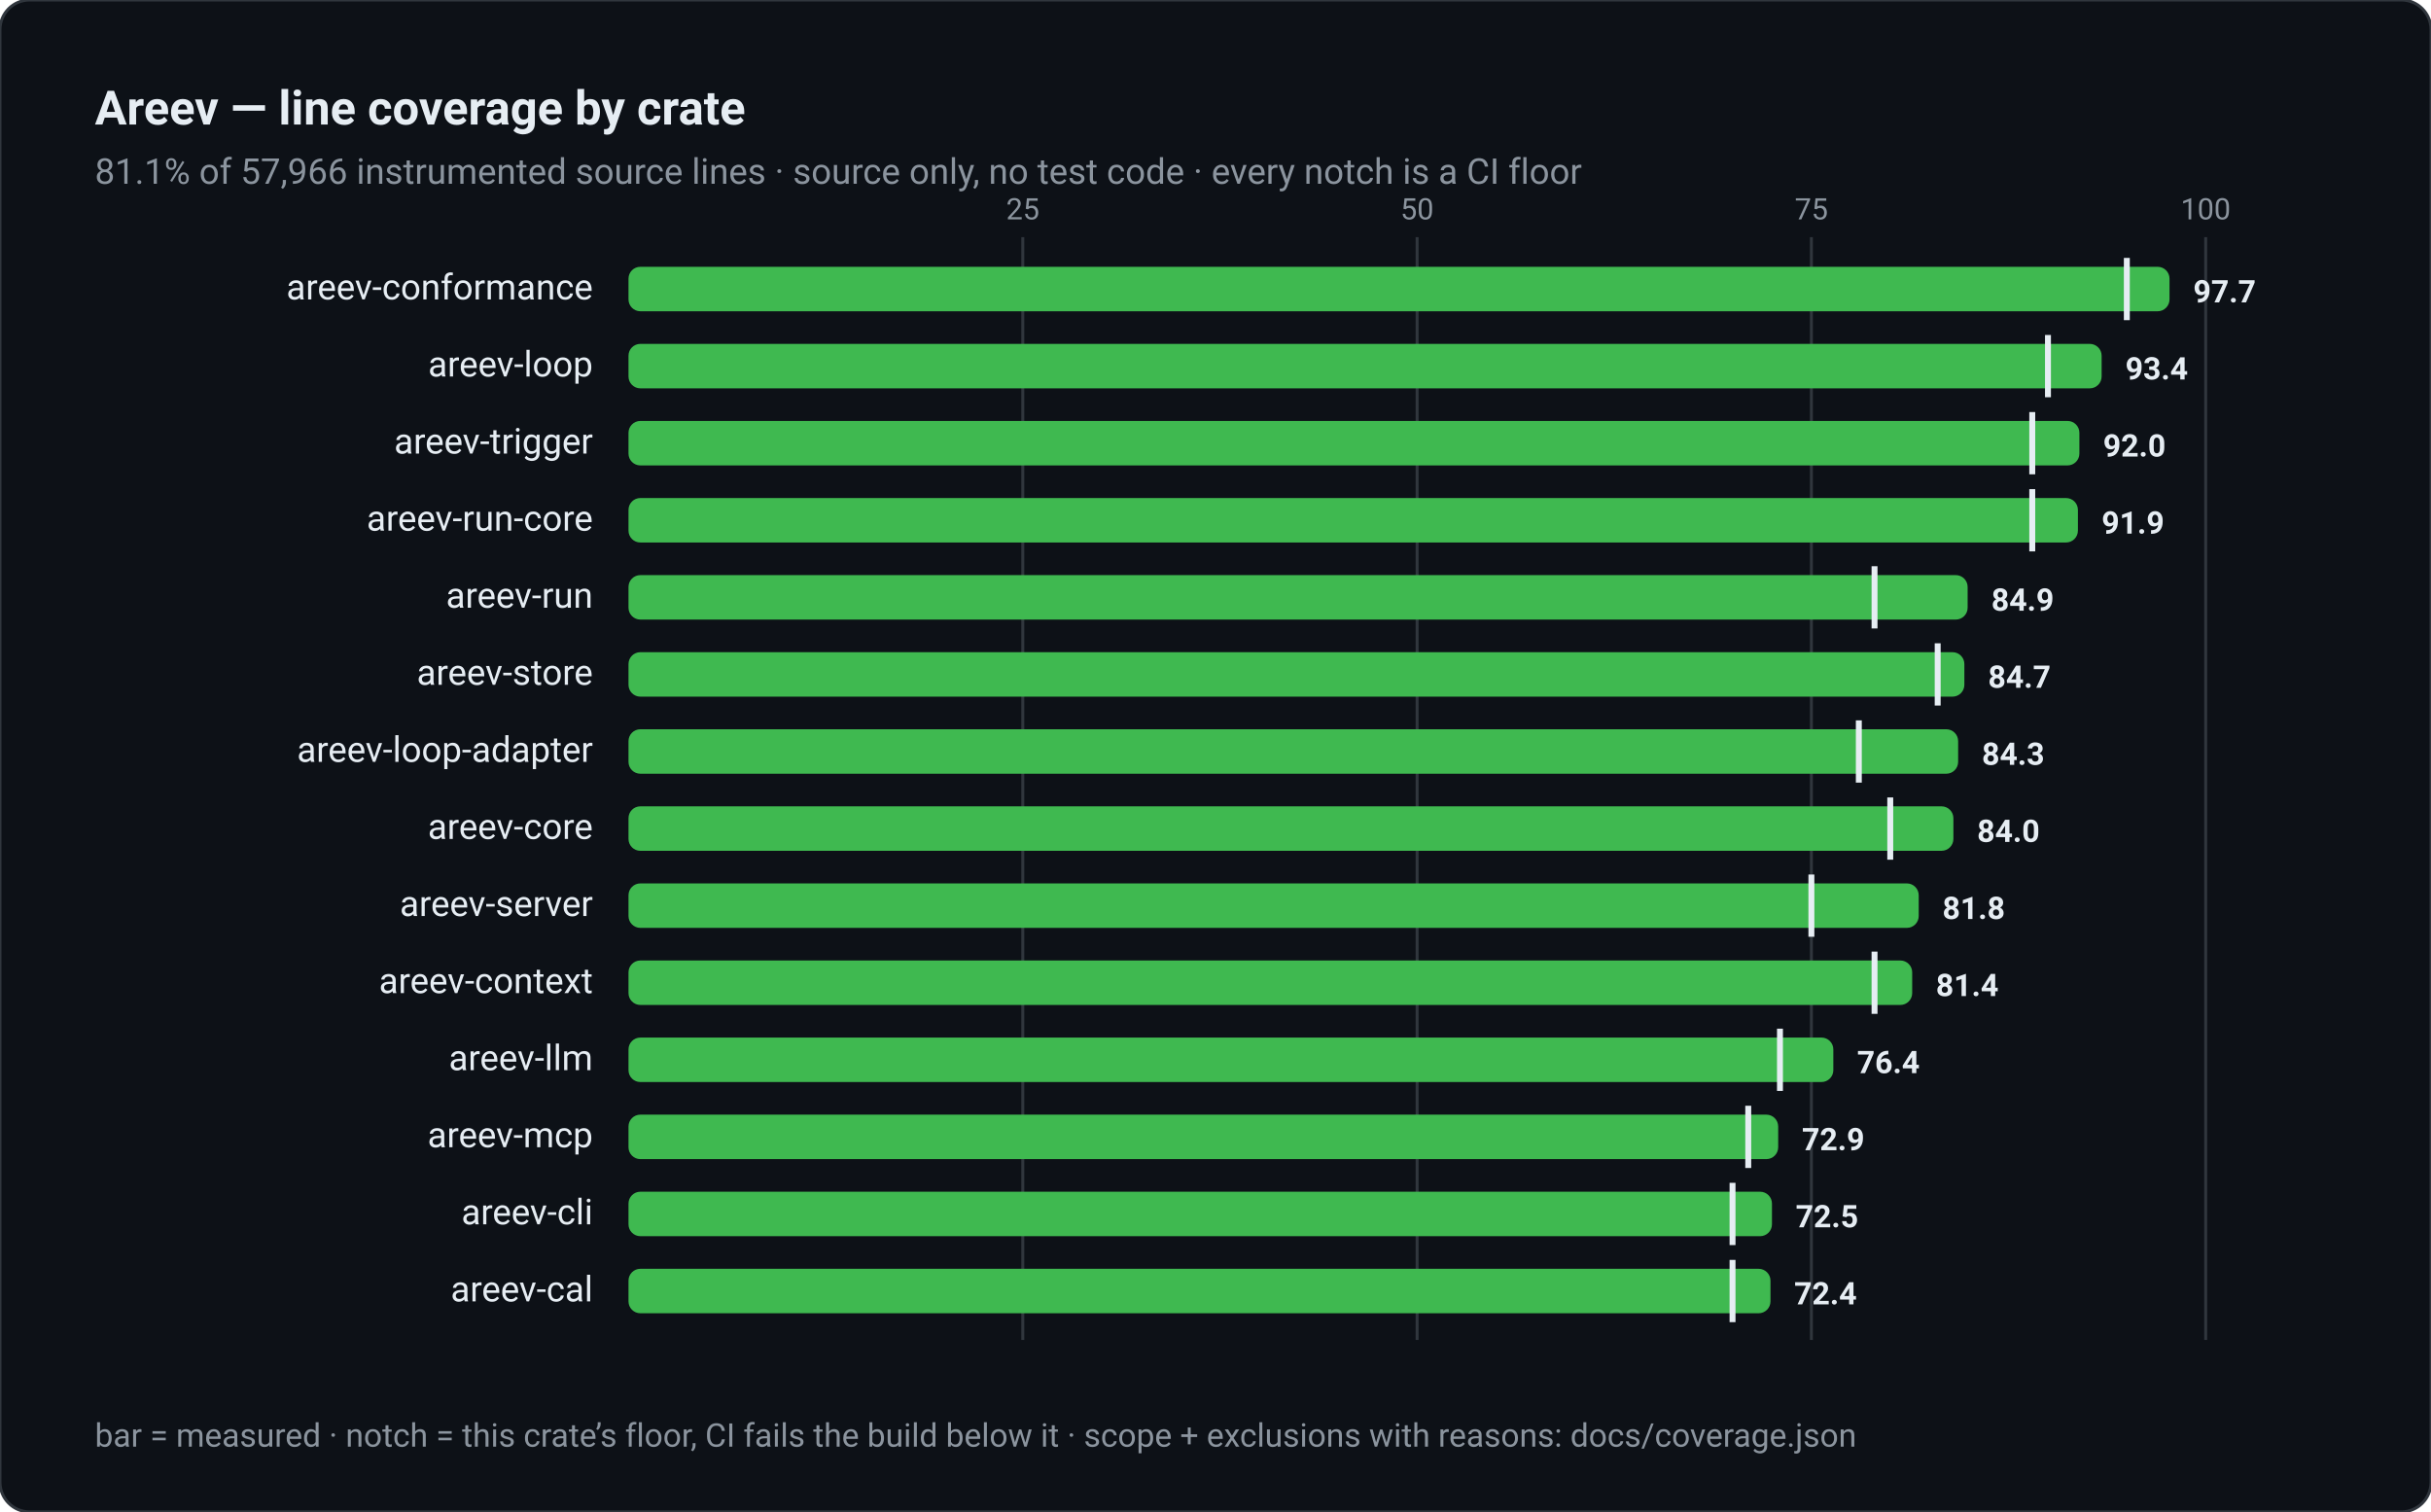
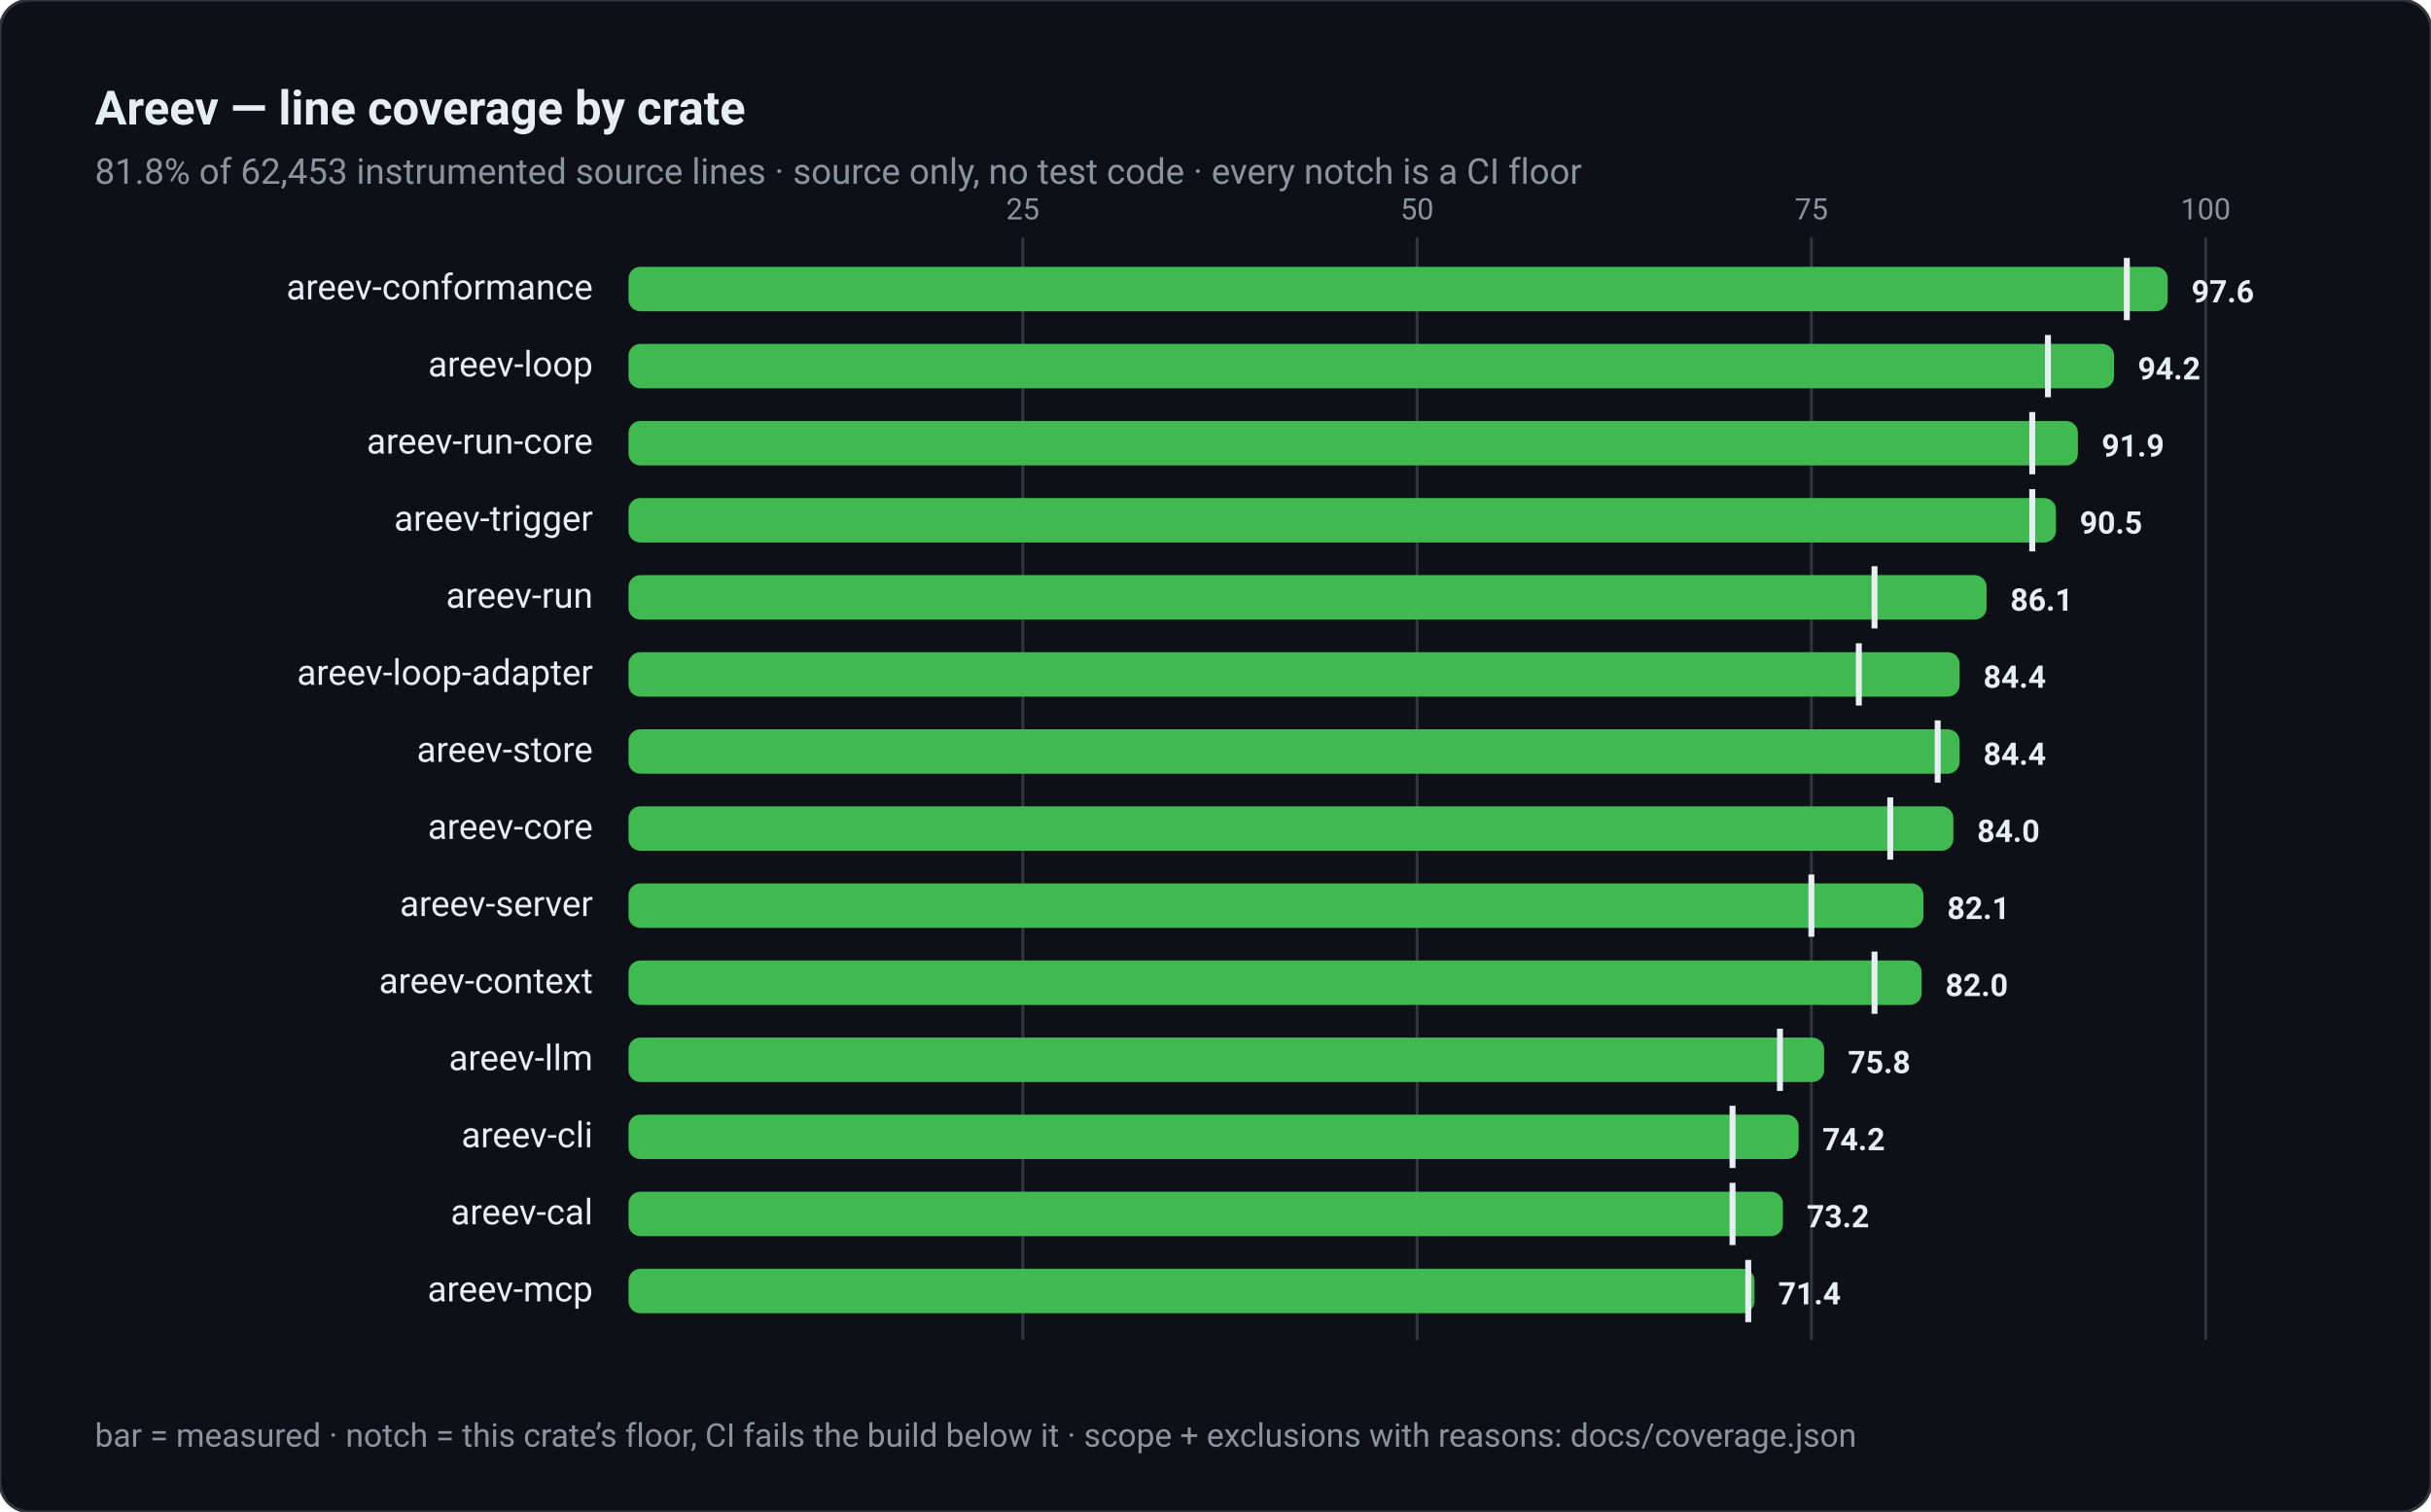
- <svg xmlns="http://www.w3.org/2000/svg" width="820" height="510" viewBox="0 0 820 510" role="img" aria-label="Areev line coverage by crate: 81.1% overall, each crate gated by its own CI floor">
+ <svg xmlns="http://www.w3.org/2000/svg" width="820" height="510" viewBox="0 0 820 510" role="img" aria-label="Areev line coverage by crate: 81.8% overall, each crate gated by its own CI floor">
  <style>text{font-family:ui-sans-serif,-apple-system,"Segoe UI",Roboto,Helvetica,Arial,sans-serif}.n{font-weight:700;font-variant-numeric:tabular-nums}.v{font-weight:600;font-variant-numeric:tabular-nums}</style>
  <rect width="820" height="510" rx="10" fill="#0d1117" stroke="#30363d" />
  <text x="32" y="42" class="n" font-size="16" fill="#e6edf3">Areev — line coverage by crate</text>
-   <text x="32" y="62" font-size="12" fill="#8b949e">81.1% of 57,966 instrumented source lines · source only, no test code · every notch is a CI floor</text>
+   <text x="32" y="62" font-size="12" fill="#8b949e">81.8% of 62,453 instrumented source lines · source only, no test code · every notch is a CI floor</text>
  <path d="M345.0 80V452" stroke="#30363d" stroke-width="1" />
  <text x="345.0" y="74" font-size="10" fill="#8b949e" text-anchor="middle">25</text>
  <path d="M478.0 80V452" stroke="#30363d" stroke-width="1" />
  <text x="478.0" y="74" font-size="10" fill="#8b949e" text-anchor="middle">50</text>
  <path d="M611.0 80V452" stroke="#30363d" stroke-width="1" />
  <text x="611.0" y="74" font-size="10" fill="#8b949e" text-anchor="middle">75</text>
  <path d="M744.0 80V452" stroke="#30363d" stroke-width="1" />
  <text x="744.0" y="74" font-size="10" fill="#8b949e" text-anchor="middle">100</text>
  <text x="200" y="101" font-size="12" fill="#e6edf3" text-anchor="end">areev-conformance</text>
-   <rect x="212" y="90" width="519.8" height="15" rx="4" fill="#3fb950" />
+   <rect x="212" y="90" width="519.2" height="15" rx="4" fill="#3fb950" />
  <rect x="716.4" y="87" width="2" height="21" fill="#e6edf3" />
-   <text x="739.8" y="102" class="v" font-size="10.5" fill="#e6edf3">97.7</text>
+   <text x="739.2" y="102" class="v" font-size="10.5" fill="#e6edf3">97.6</text>
  <text x="200" y="127" font-size="12" fill="#e6edf3" text-anchor="end">areev-loop</text>
-   <rect x="212" y="116" width="496.9" height="15" rx="4" fill="#3fb950" />
+   <rect x="212" y="116" width="501.1" height="15" rx="4" fill="#3fb950" />
  <rect x="689.8" y="113" width="2" height="21" fill="#e6edf3" />
-   <text x="716.9" y="128" class="v" font-size="10.5" fill="#e6edf3">93.4</text>
-   <text x="200" y="153" font-size="12" fill="#e6edf3" text-anchor="end">areev-trigger</text>
-   <rect x="212" y="142" width="489.4" height="15" rx="4" fill="#3fb950" />
+   <text x="721.1" y="128" class="v" font-size="10.5" fill="#e6edf3">94.2</text>
+   <text x="200" y="153" font-size="12" fill="#e6edf3" text-anchor="end">areev-run-core</text>
+   <rect x="212" y="142" width="488.9" height="15" rx="4" fill="#3fb950" />
  <rect x="684.5" y="139" width="2" height="21" fill="#e6edf3" />
-   <text x="709.4" y="154" class="v" font-size="10.5" fill="#e6edf3">92.0</text>
-   <text x="200" y="179" font-size="12" fill="#e6edf3" text-anchor="end">areev-run-core</text>
-   <rect x="212" y="168" width="488.9" height="15" rx="4" fill="#3fb950" />
+   <text x="708.9" y="154" class="v" font-size="10.5" fill="#e6edf3">91.9</text>
+   <text x="200" y="179" font-size="12" fill="#e6edf3" text-anchor="end">areev-trigger</text>
+   <rect x="212" y="168" width="481.5" height="15" rx="4" fill="#3fb950" />
  <rect x="684.5" y="165" width="2" height="21" fill="#e6edf3" />
-   <text x="708.9" y="180" class="v" font-size="10.5" fill="#e6edf3">91.9</text>
+   <text x="701.5" y="180" class="v" font-size="10.5" fill="#e6edf3">90.5</text>
  <text x="200" y="205" font-size="12" fill="#e6edf3" text-anchor="end">areev-run</text>
-   <rect x="212" y="194" width="451.7" height="15" rx="4" fill="#3fb950" />
+   <rect x="212" y="194" width="458.1" height="15" rx="4" fill="#3fb950" />
  <rect x="631.3" y="191" width="2" height="21" fill="#e6edf3" />
-   <text x="671.7" y="206" class="v" font-size="10.5" fill="#e6edf3">84.9</text>
-   <text x="200" y="231" font-size="12" fill="#e6edf3" text-anchor="end">areev-store</text>
-   <rect x="212" y="220" width="450.6" height="15" rx="4" fill="#3fb950" />
-   <rect x="652.6" y="217" width="2" height="21" fill="#e6edf3" />
-   <text x="670.6" y="232" class="v" font-size="10.5" fill="#e6edf3">84.7</text>
-   <text x="200" y="257" font-size="12" fill="#e6edf3" text-anchor="end">areev-loop-adapter</text>
-   <rect x="212" y="246" width="448.5" height="15" rx="4" fill="#3fb950" />
-   <rect x="626.0" y="243" width="2" height="21" fill="#e6edf3" />
-   <text x="668.5" y="258" class="v" font-size="10.5" fill="#e6edf3">84.3</text>
+   <text x="678.1" y="206" class="v" font-size="10.5" fill="#e6edf3">86.1</text>
+   <text x="200" y="231" font-size="12" fill="#e6edf3" text-anchor="end">areev-loop-adapter</text>
+   <rect x="212" y="220" width="449.0" height="15" rx="4" fill="#3fb950" />
+   <rect x="626.0" y="217" width="2" height="21" fill="#e6edf3" />
+   <text x="669.0" y="232" class="v" font-size="10.5" fill="#e6edf3">84.4</text>
+   <text x="200" y="257" font-size="12" fill="#e6edf3" text-anchor="end">areev-store</text>
+   <rect x="212" y="246" width="449.0" height="15" rx="4" fill="#3fb950" />
+   <rect x="652.6" y="243" width="2" height="21" fill="#e6edf3" />
+   <text x="669.0" y="258" class="v" font-size="10.5" fill="#e6edf3">84.4</text>
  <text x="200" y="283" font-size="12" fill="#e6edf3" text-anchor="end">areev-core</text>
  <rect x="212" y="272" width="446.9" height="15" rx="4" fill="#3fb950" />
  <rect x="636.6" y="269" width="2" height="21" fill="#e6edf3" />
  <text x="666.9" y="284" class="v" font-size="10.5" fill="#e6edf3">84.0</text>
  <text x="200" y="309" font-size="12" fill="#e6edf3" text-anchor="end">areev-server</text>
-   <rect x="212" y="298" width="435.2" height="15" rx="4" fill="#3fb950" />
+   <rect x="212" y="298" width="436.8" height="15" rx="4" fill="#3fb950" />
  <rect x="610.0" y="295" width="2" height="21" fill="#e6edf3" />
-   <text x="655.2" y="310" class="v" font-size="10.5" fill="#e6edf3">81.8</text>
+   <text x="656.8" y="310" class="v" font-size="10.5" fill="#e6edf3">82.1</text>
  <text x="200" y="335" font-size="12" fill="#e6edf3" text-anchor="end">areev-context</text>
-   <rect x="212" y="324" width="433.0" height="15" rx="4" fill="#3fb950" />
+   <rect x="212" y="324" width="436.2" height="15" rx="4" fill="#3fb950" />
  <rect x="631.3" y="321" width="2" height="21" fill="#e6edf3" />
-   <text x="653.0" y="336" class="v" font-size="10.5" fill="#e6edf3">81.4</text>
+   <text x="656.2" y="336" class="v" font-size="10.5" fill="#e6edf3">82.0</text>
  <text x="200" y="361" font-size="12" fill="#e6edf3" text-anchor="end">areev-llm</text>
-   <rect x="212" y="350" width="406.4" height="15" rx="4" fill="#3fb950" />
+   <rect x="212" y="350" width="403.3" height="15" rx="4" fill="#3fb950" />
  <rect x="599.4" y="347" width="2" height="21" fill="#e6edf3" />
-   <text x="626.4" y="362" class="v" font-size="10.5" fill="#e6edf3">76.4</text>
-   <text x="200" y="387" font-size="12" fill="#e6edf3" text-anchor="end">areev-mcp</text>
-   <rect x="212" y="376" width="387.8" height="15" rx="4" fill="#3fb950" />
-   <rect x="588.7" y="373" width="2" height="21" fill="#e6edf3" />
-   <text x="607.8" y="388" class="v" font-size="10.5" fill="#e6edf3">72.9</text>
-   <text x="200" y="413" font-size="12" fill="#e6edf3" text-anchor="end">areev-cli</text>
-   <rect x="212" y="402" width="385.7" height="15" rx="4" fill="#3fb950" />
+   <text x="623.3" y="362" class="v" font-size="10.5" fill="#e6edf3">75.8</text>
+   <text x="200" y="387" font-size="12" fill="#e6edf3" text-anchor="end">areev-cli</text>
+   <rect x="212" y="376" width="394.7" height="15" rx="4" fill="#3fb950" />
+   <rect x="583.4" y="373" width="2" height="21" fill="#e6edf3" />
+   <text x="614.7" y="388" class="v" font-size="10.5" fill="#e6edf3">74.2</text>
+   <text x="200" y="413" font-size="12" fill="#e6edf3" text-anchor="end">areev-cal</text>
+   <rect x="212" y="402" width="389.4" height="15" rx="4" fill="#3fb950" />
  <rect x="583.4" y="399" width="2" height="21" fill="#e6edf3" />
-   <text x="605.7" y="414" class="v" font-size="10.5" fill="#e6edf3">72.5</text>
-   <text x="200" y="439" font-size="12" fill="#e6edf3" text-anchor="end">areev-cal</text>
-   <rect x="212" y="428" width="385.2" height="15" rx="4" fill="#3fb950" />
-   <rect x="583.4" y="425" width="2" height="21" fill="#e6edf3" />
-   <text x="605.2" y="440" class="v" font-size="10.5" fill="#e6edf3">72.4</text>
+   <text x="609.4" y="414" class="v" font-size="10.5" fill="#e6edf3">73.2</text>
+   <text x="200" y="439" font-size="12" fill="#e6edf3" text-anchor="end">areev-mcp</text>
+   <rect x="212" y="428" width="379.8" height="15" rx="4" fill="#3fb950" />
+   <rect x="588.7" y="425" width="2" height="21" fill="#e6edf3" />
+   <text x="599.8" y="440" class="v" font-size="10.5" fill="#e6edf3">71.4</text>
  <text x="32" y="488" font-size="11" fill="#8b949e">bar = measured · notch = this crate’s floor, CI fails the build below it · scope + exclusions with reasons: docs/coverage.json</text>
</svg>
